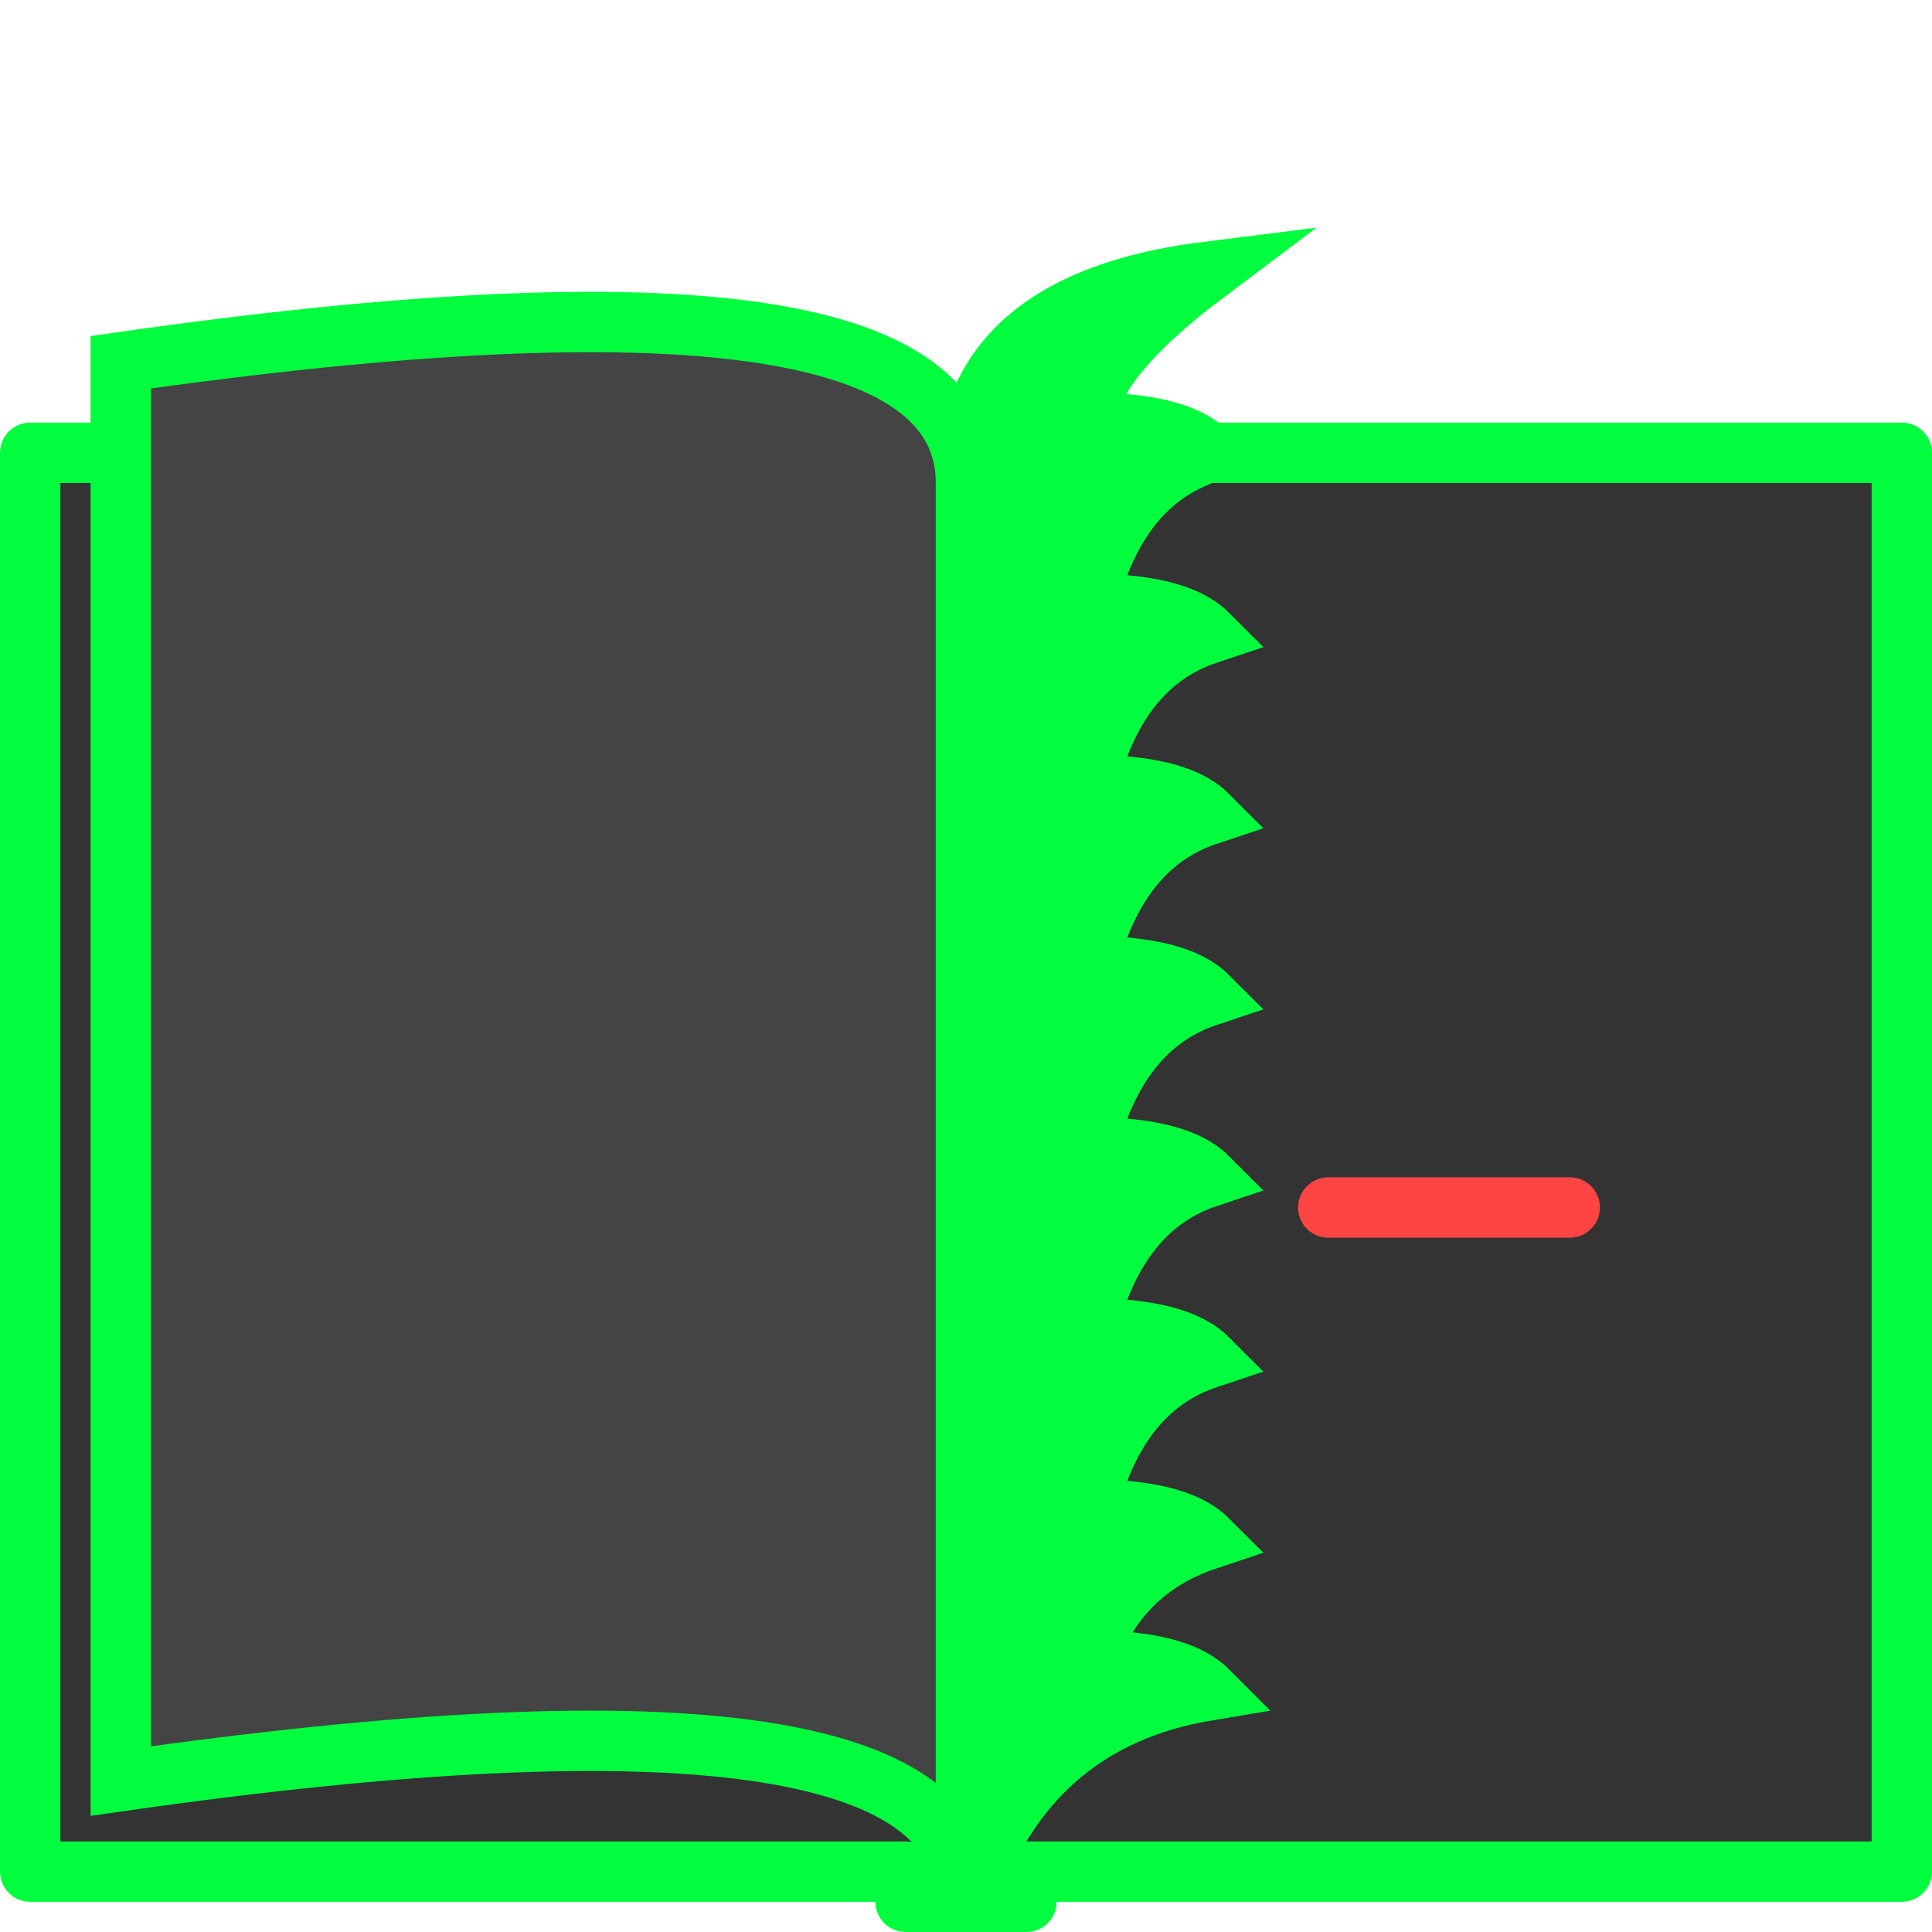
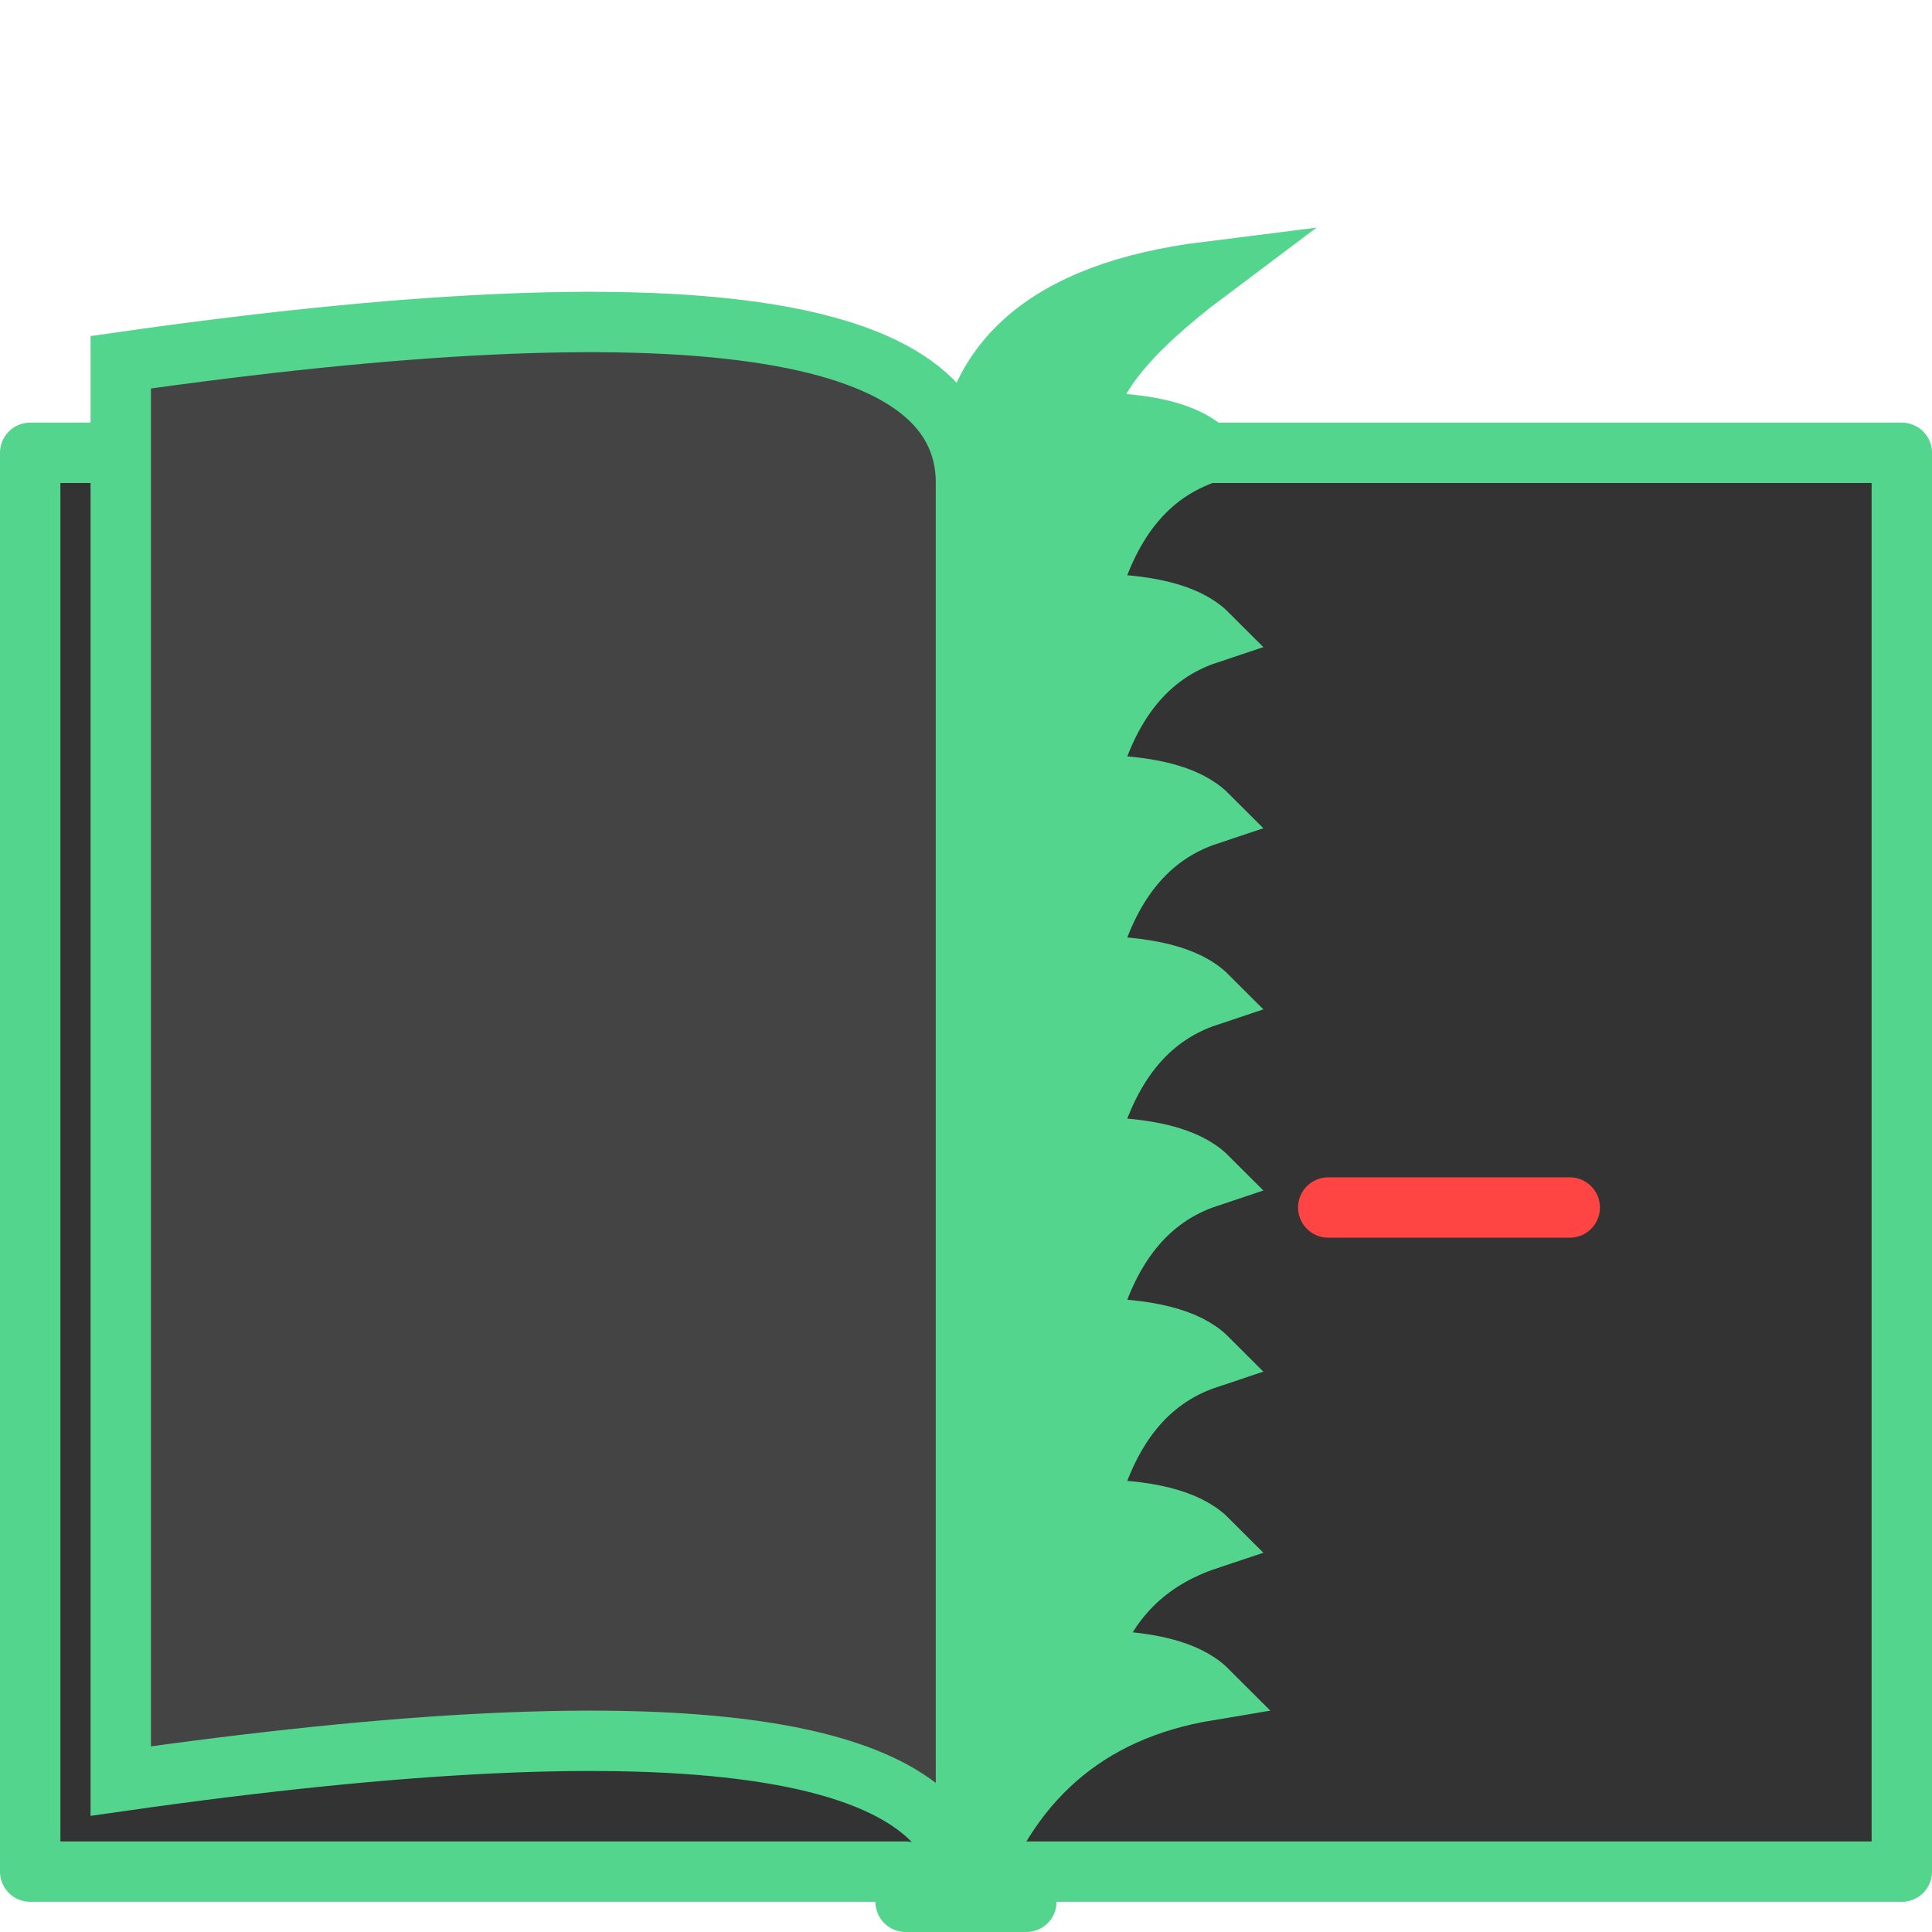
- <svg xmlns="http://www.w3.org/2000/svg" viewBox="0 0 64 64" stroke="#00FE3F" stroke-width="2" fill="#444" stroke-linecap="round">
+ <svg xmlns="http://www.w3.org/2000/svg" viewBox="0 0 64 64" stroke="#53d58d" stroke-width="2" fill="#444" stroke-linecap="round">
  <path d="M1 15 h29 v1 h4 v-1 h29 v47 h-29 v1 h-4 v-1 h-29z" fill="#333" stroke-linejoin="round" />
  <path d="M4 12 Q32 8 32 16 v47 Q32 55 4 59 z" />
-   <path fill="#00FE3F" stroke-linejoin="miter" stroke-miterlimit="40" d="M32 16 q0 -6 8 -7 q-4 3 -4 5 q3 0 4 1 q-3 1 -4 5 q3 0 4 1 q-3 1 -4 5 q3 0 4 1 q-3 1 -4 5 q3 0 4 1 q-3 1 -4 5 q3 0 4 1 q-3 1 -4 5 q3 0 4 1 q-3 1 -4 5 q3 0 4 1 q-3 1 -4 4 q3 0 4 1q-6 1 -8 7z" />
+   <path fill="#53d58d" stroke-linejoin="miter" stroke-miterlimit="40" d="M32 16 q0 -6 8 -7 q-4 3 -4 5 q3 0 4 1 q-3 1 -4 5 q3 0 4 1 q-3 1 -4 5 q3 0 4 1 q-3 1 -4 5 q3 0 4 1 q-3 1 -4 5 q3 0 4 1 q-3 1 -4 5 q3 0 4 1 q-3 1 -4 5 q3 0 4 1 q-3 1 -4 4 q3 0 4 1q-6 1 -8 7z" />
  <path d="M44 40 h8" stroke="#f44" />
</svg>
